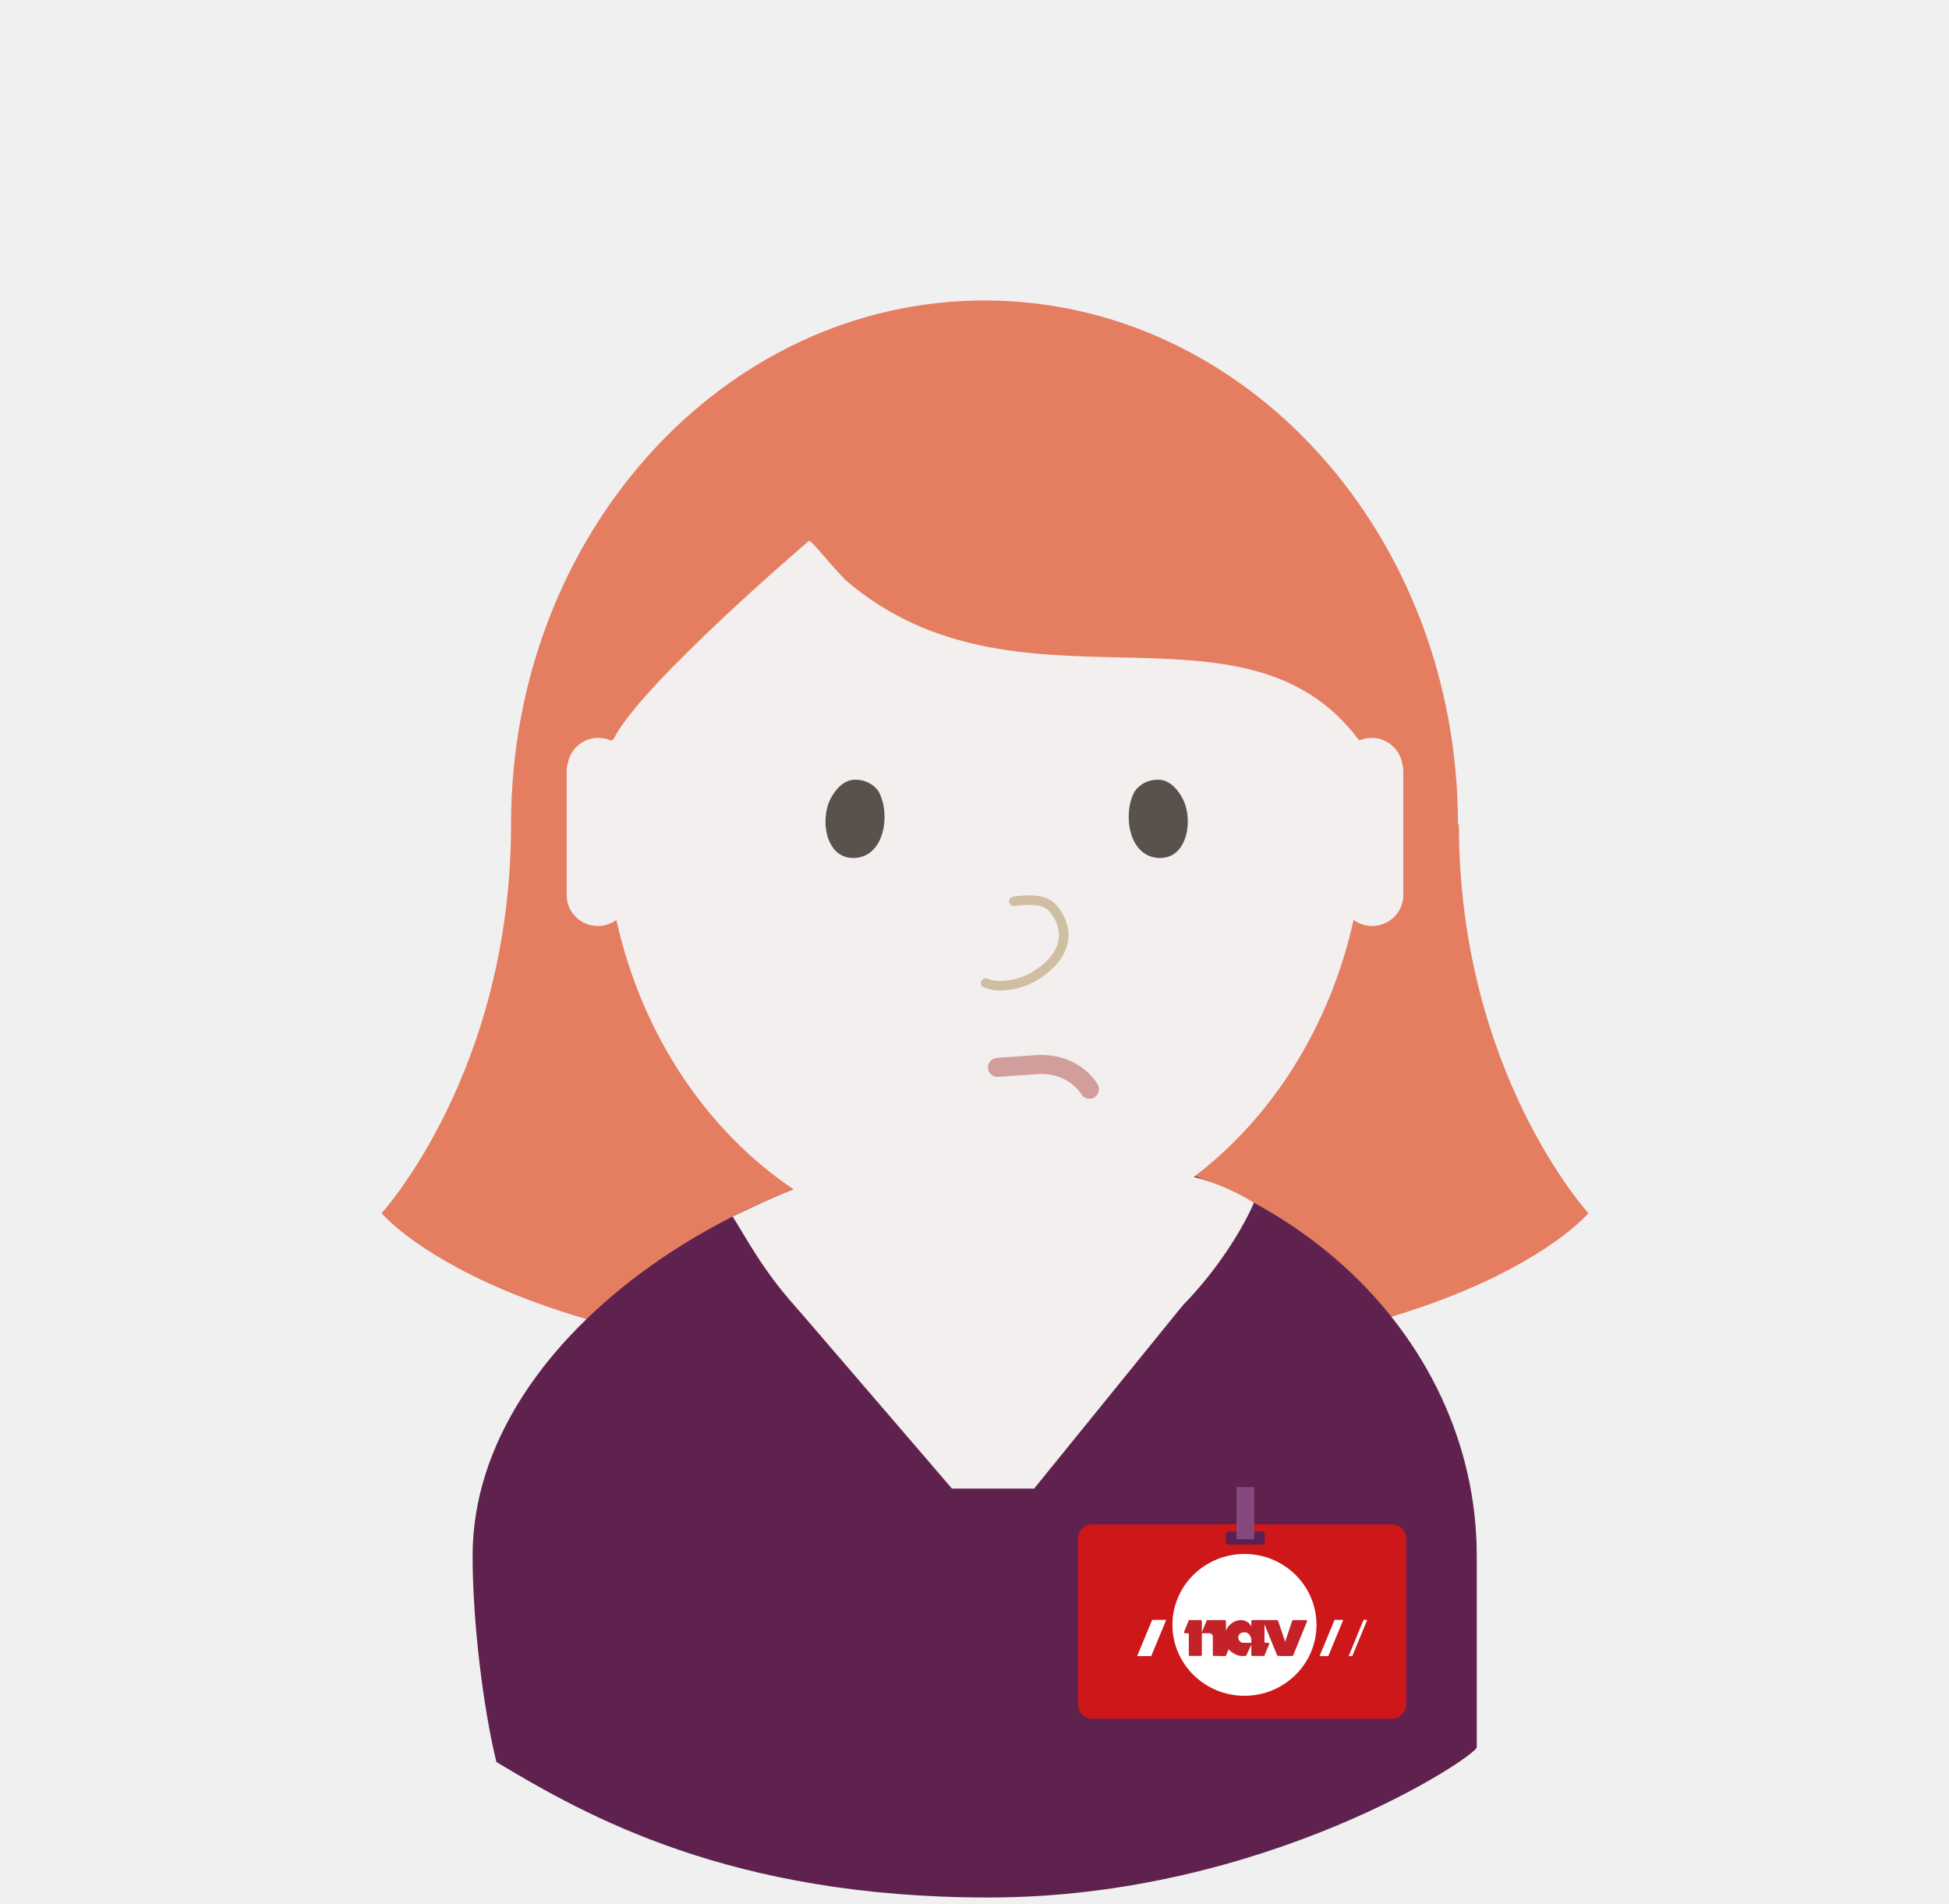
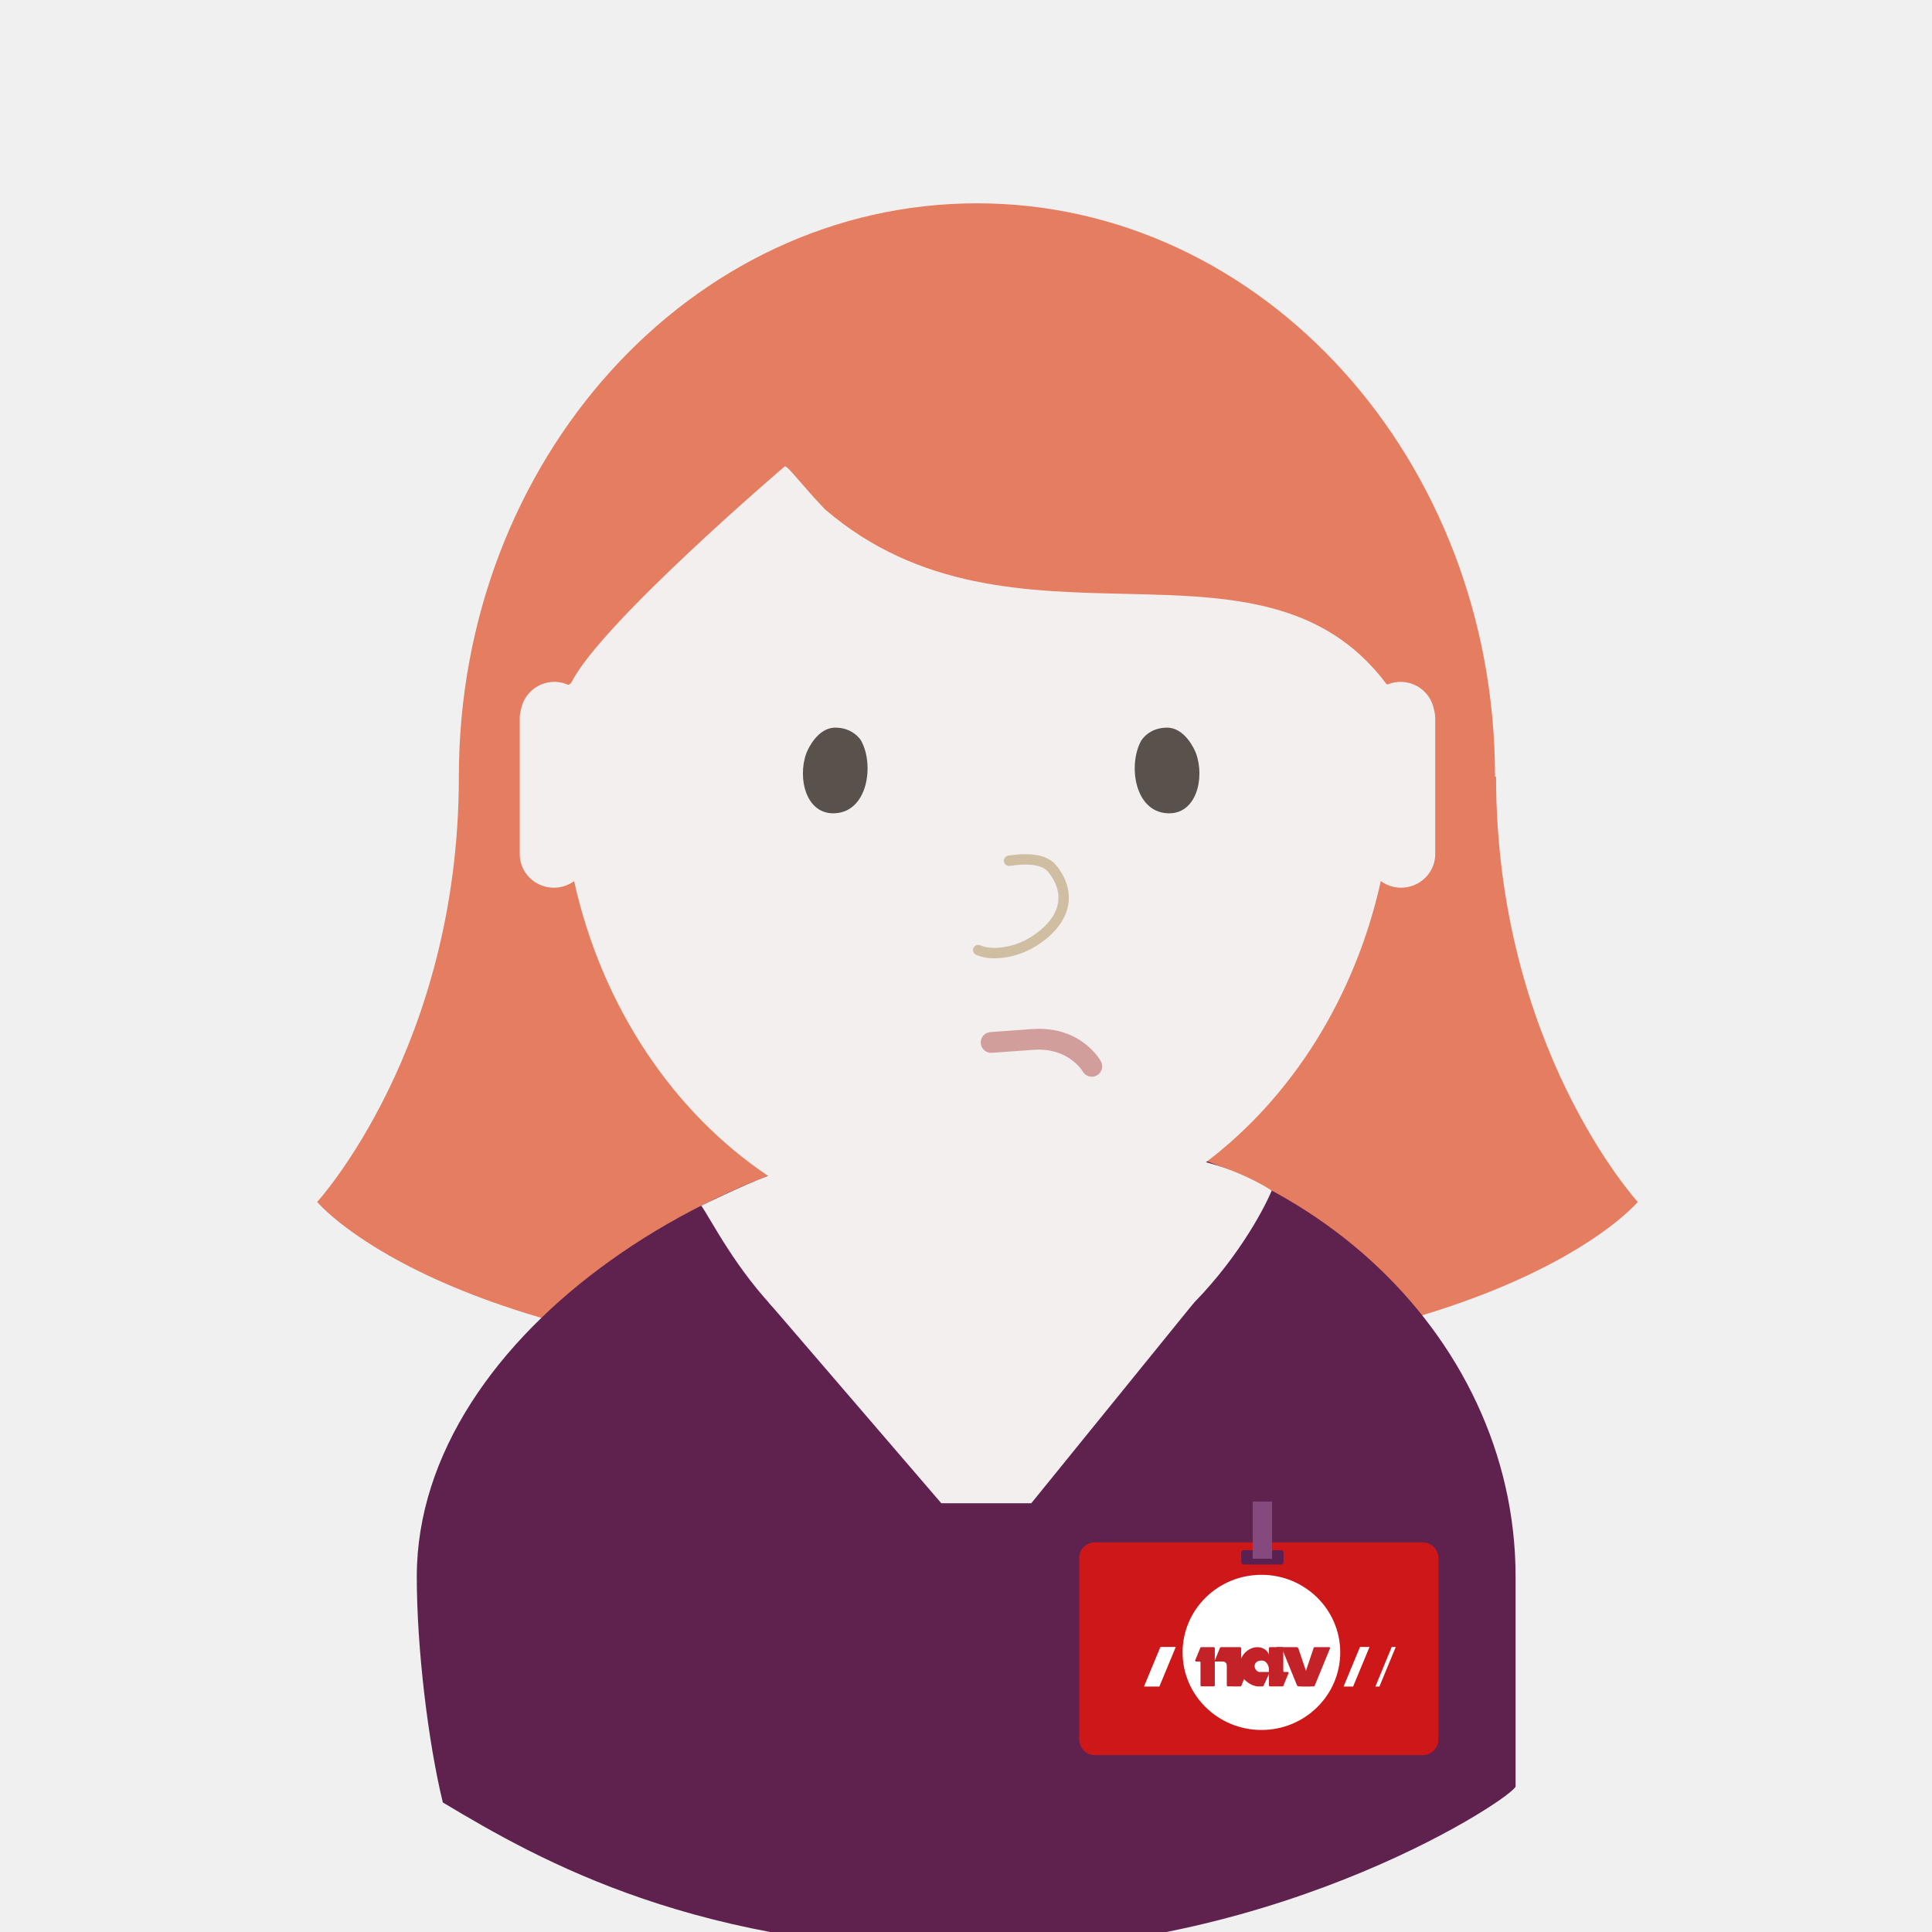
- <svg xmlns="http://www.w3.org/2000/svg" width="85" height="83">
+ <svg xmlns="http://www.w3.org/2000/svg" viewBox="4 5 77 77">
  <g fill="none" fill-rule="evenodd">
    <path fill="transparent" d="M82.583 41.703c0 21.783-17.943 39.441-40.075 39.441-22.133 0-40.076-17.658-40.076-39.441S20.375 2.26 42.508 2.26c22.132 0 40.075 17.659 40.075 39.442z" />
    <path stroke="transparent" stroke-width="3.134" d="M42.508 81.144c-22.133 0-40.076-17.658-40.076-39.441S20.375 2.26 42.508 2.26c22.132 0 40.075 17.659 40.075 39.442S64.64 81.144 42.508 81.144z" />
    <path fill="#E57D61" d="M63.626 35.953h-.041c0-12.62-9.245-22.85-20.648-22.85-11.404 0-20.649 10.23-20.649 22.85v.01c-.003 10.778-5.647 16.94-5.647 16.94s5.573 6.732 26.296 6.732h.04c20.723 0 26.296-6.732 26.296-6.732s-5.647-6.166-5.647-16.95" />
    <path fill="#5F224E" d="M64.404 67.838v8.357c0 .373-9.19 6.55-21.29 6.55-11.27 0-17.533-3.55-21.465-5.908-.584-2.39-1.038-6.138-1.038-8.999 0-9.76 12.7-17.916 23.85-17.916 11.152 0 19.943 8.156 19.943 17.916z" />
    <path fill="#F2EFEE" d="M61.153 33.29a1.353 1.353 0 0 0-1.828-1.02l-.057.006c-5.045-6.761-14.883-.524-22.392-6.98-.962-1.01-1.463-1.713-1.595-1.713 0 0-7.282 6.214-8.495 8.594 0 0-.085.17-.196.093a1.353 1.353 0 0 0-1.829 1.02 1.3 1.3 0 0 0-.047.332v5.417c0 .74.61 1.341 1.363 1.341.302 0 .578-.1.804-.263 1.112 5.005 3.948 9.208 7.731 11.747-.972.36-2.663 1.187-2.663 1.187.856 1.236 3.803 7.729 11.004 7.729 7.202 0 11.016-6.63 11.732-8.33 0 0-1.061-.717-2.619-1.13 3.4-2.574 5.931-6.54 6.967-11.203.226.164.503.263.804.263.753 0 1.364-.6 1.364-1.341v-5.417a1.3 1.3 0 0 0-.048-.332" />
    <path fill="#5F224E" d="M53.36 68.866h-1.185a.293.293 0 0 1-.295-.29v-.02c0-.16.132-.29.295-.29h1.185c.163 0 .295.13.295.29v.02c0 .16-.132.29-.295.29" />
    <path fill="#F2EFEE" d="M41.516 64.912h3.586l6.496-8.008H34.632z" />
    <path fill="#CD1719" d="M60.695 74.95H47.643a.627.627 0 0 1-.632-.621v-7.237c0-.343.283-.622.632-.622h13.052c.349 0 .632.279.632.622v7.237a.627.627 0 0 1-.632.622" />
    <path fill="#FFF" d="M57.415 70.856c0 1.706-1.405 3.092-3.14 3.092-1.736 0-3.143-1.386-3.143-3.092 0-1.707 1.407-3.092 3.144-3.092 1.734 0 3.139 1.385 3.139 3.092m-7.209 1.362h-.613l.655-1.58h.614zm7.722 0h-.38l.655-1.58h.38zm1.048 0h-.16l.652-1.58h.161z" />
    <path fill="#C42229" d="M51.89 72.21h.481c.026 0 .045-.018.045-.042V70.69a.043.043 0 0 0-.045-.043h-.486a.055.055 0 0 0-.057.056l-.192.465a.038.038 0 0 0 .034.053h.138c.02 0 .038.015.038.038v.91c0 .023.019.042.043.042" />
    <path fill="#C42229" d="M52.937 72.21h.484c.025 0 .046-.018.046-.042V70.69c0-.024-.02-.043-.046-.043h-.752a.057.057 0 0 0-.057.056l-.192.465-.066.053h.384c.086 0 .156.067.156.153v.794c0 .024.019.043.043.043m2.163-1.564h-.484a.043.043 0 0 0-.044.043v1.478c0 .024.02.043.044.043h.489a.055.055 0 0 0 .056-.056l.192-.466c.012-.024-.007-.052-.036-.052h-.134a.037.037 0 0 1-.037-.037v-.91c0-.024-.023-.043-.046-.043" />
    <path fill="#C42229" d="M53.11 72.21h.318c.03 0 .057-.025.057-.055l.19-.466c.012-.024-.006-.052-.035-.052h-.133l-.397.574zm3.284-1.563h.575c.029 0 .048.026.037.052l-.61 1.488c-.004.015-.018.024-.036.024h-.52l.517-1.539a.039.039 0 0 1 .037-.025" />
    <path fill="#C42229" d="M55.673 70.647h-.813c-.057 0 .234.055.254.107l.575 1.408a.077.077 0 0 0 .074.049h.493l-.508-1.511a.077.077 0 0 0-.075-.053m-1.561 0c.27 0 .499.182.499.502 0 .315-.04.333-.04.333s-.046-.301-.283-.301c-.232 0-.285.133-.285.232 0 .116.119.224.185.224h.423l-.25.545a.052.052 0 0 1-.046.029h-.192c-.202 0-.728-.26-.728-.763 0-.504.39-.8.717-.8" />
    <path fill="#5B2052" d="M55.044 67.354H53.58a.112.112 0 0 1-.113-.112v-.35c0-.061.05-.11.113-.11h1.464c.063 0 .114.049.114.11v.35c0 .062-.05.112-.114.112" />
    <path fill="#86497E" d="M53.926 67.123h.773v-2.276h-.773z" />
    <path fill="#D19E9C" d="M47.514 47.914a.412.412 0 0 1-.36-.212c-.03-.047-.599-.957-1.945-.862l-1.679.119a.414.414 0 0 1-.058-.826l1.677-.12c1.935-.131 2.696 1.228 2.727 1.286a.415.415 0 0 1-.362.615" />
    <path fill="#59514B" d="M37.295 37.412c-1.184.076-1.516-1.415-1.159-2.388.067-.185.459-1.024 1.153-1.024.693 0 .999.459 1.041.538.51.949.26 2.79-1.035 2.874m13.213 0c1.184.076 1.516-1.415 1.159-2.388C51.6 34.84 51.207 34 50.514 34c-.693 0-.999.459-1.042.538-.51.949-.26 2.79 1.036 2.874" />
    <path fill="#D0BEA3" d="M43.643 43.193a1.85 1.85 0 0 1-.74-.138.208.208 0 0 1-.106-.274.209.209 0 0 1 .274-.105c.487.216 1.36.078 1.989-.314.64-.398 1.023-.874 1.107-1.377.068-.41-.067-.836-.392-1.234-.225-.277-.754-.36-1.53-.24a.21.21 0 0 1-.235-.174.207.207 0 0 1 .173-.236c.942-.146 1.585-.015 1.913.389.401.493.567 1.033.48 1.563-.105.623-.553 1.198-1.297 1.661-.5.311-1.105.479-1.636.479" />
  </g>
</svg>
